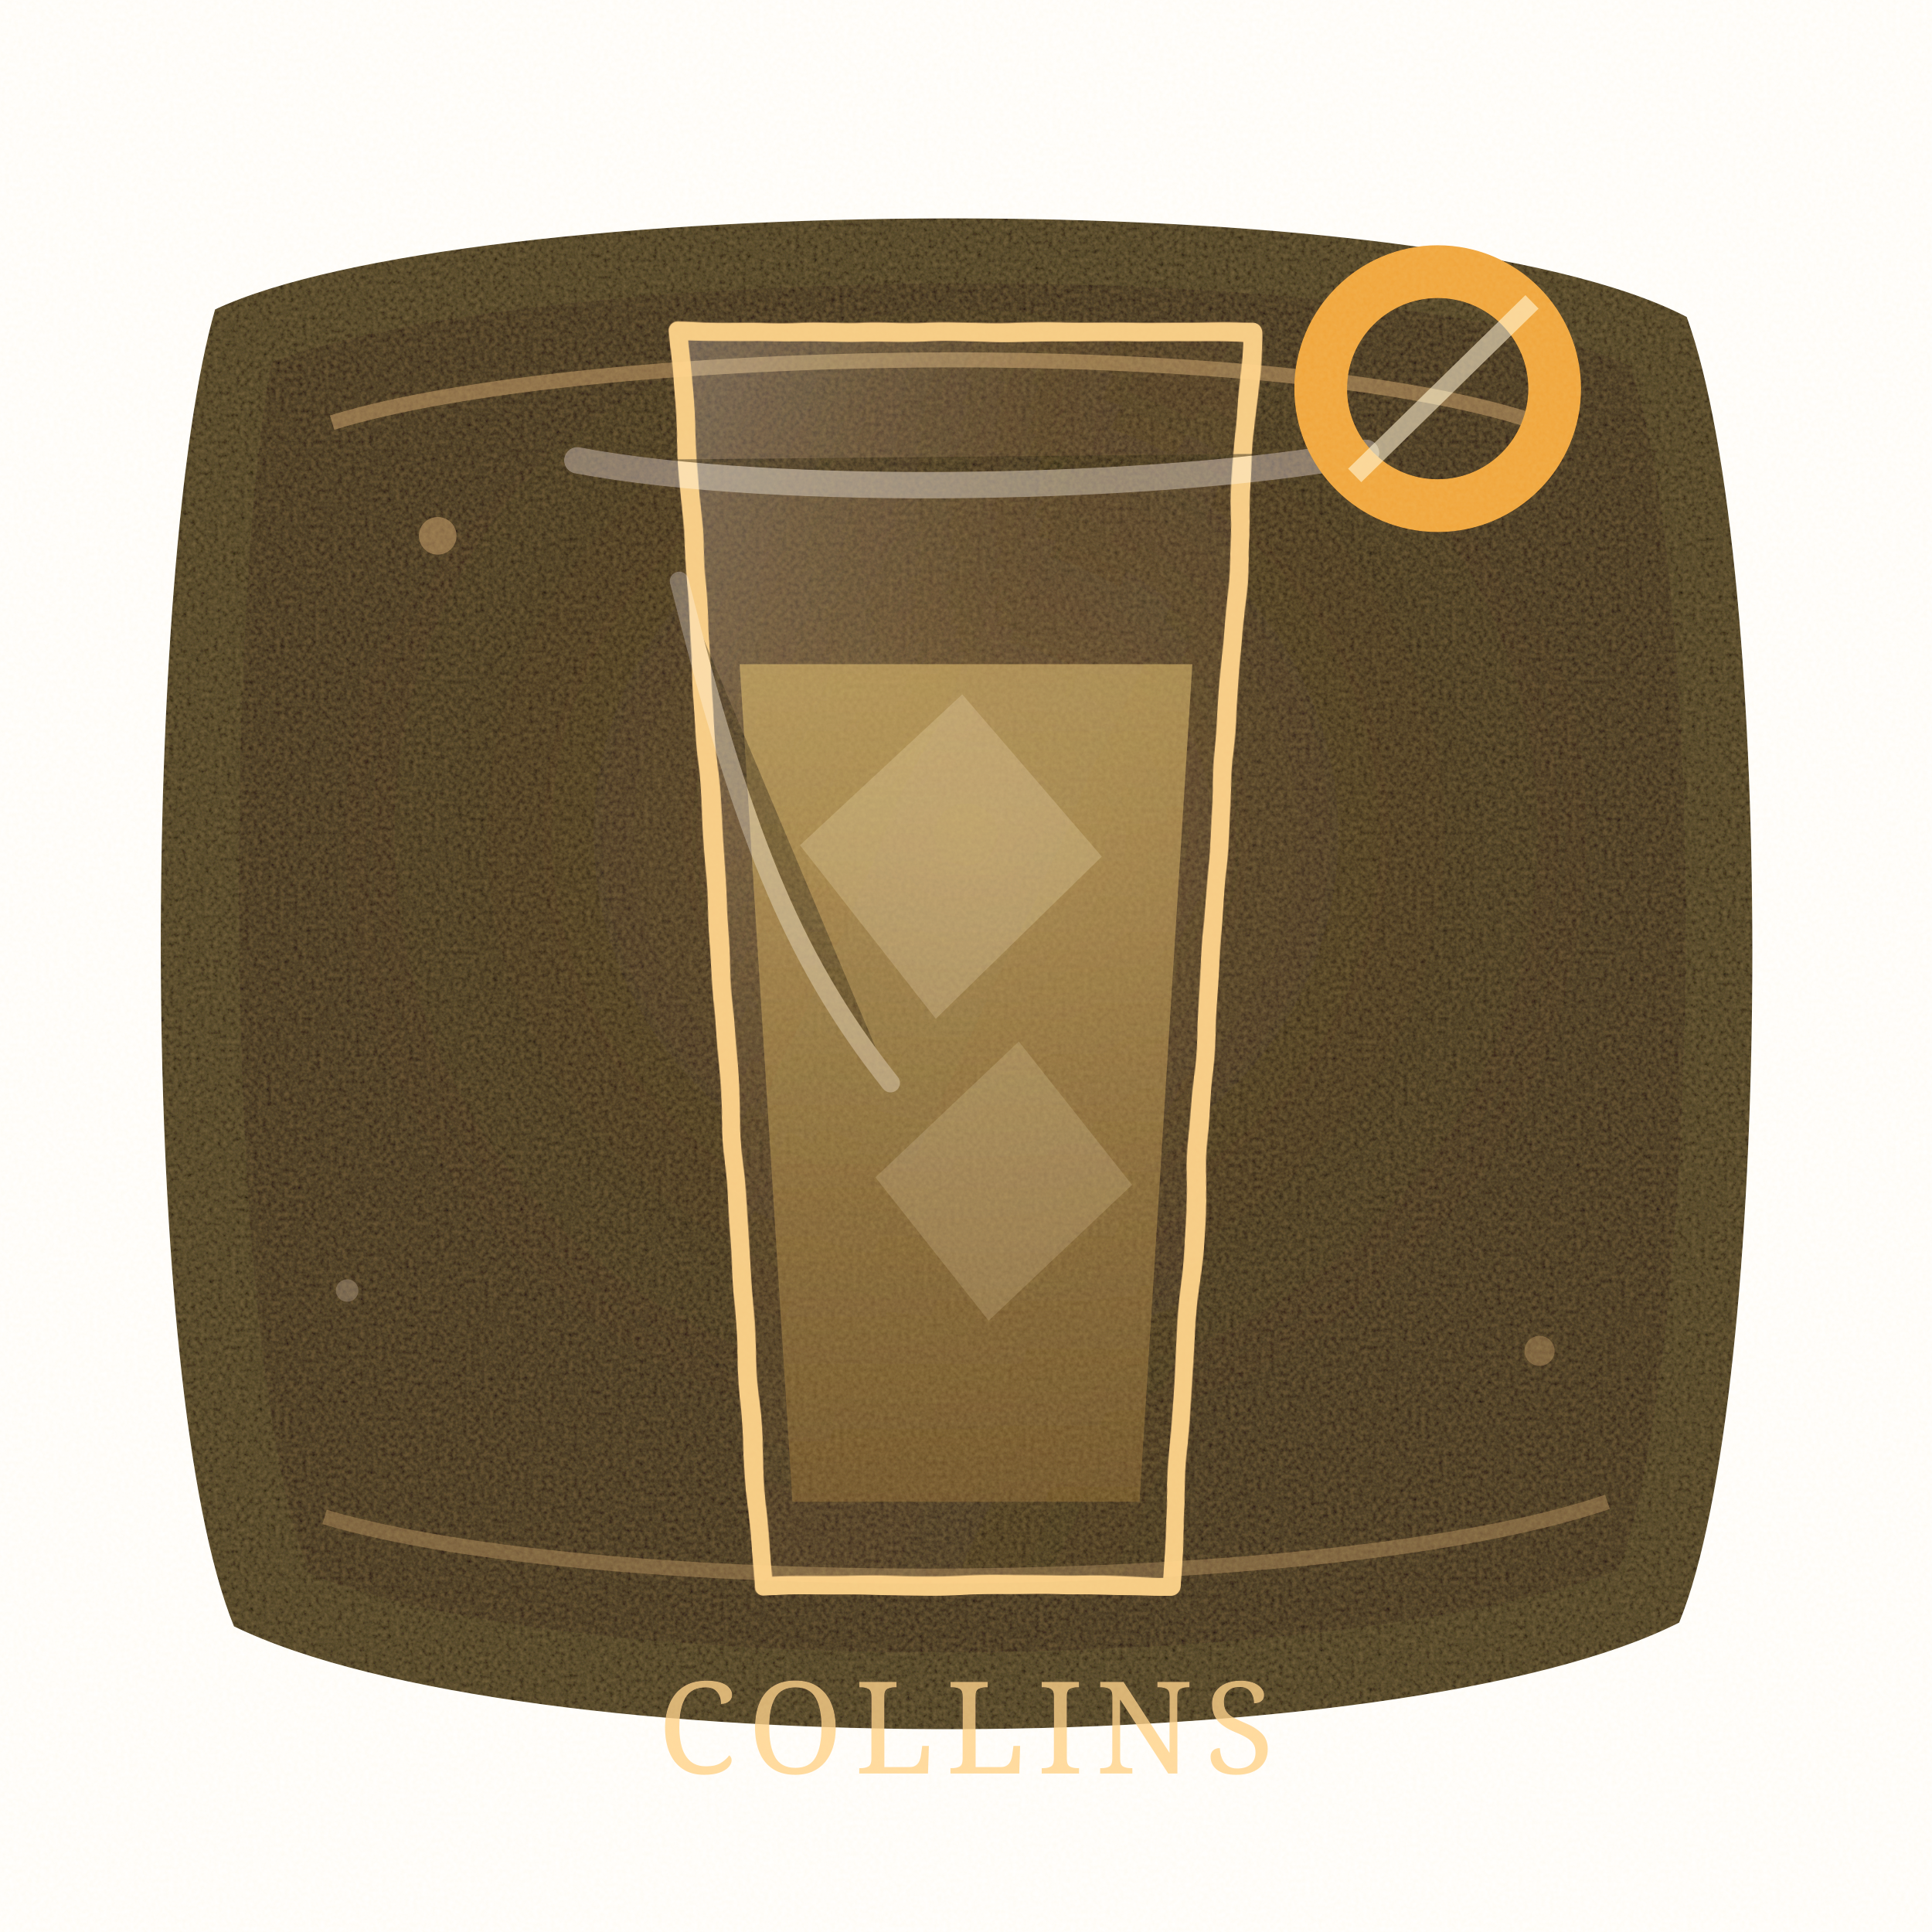
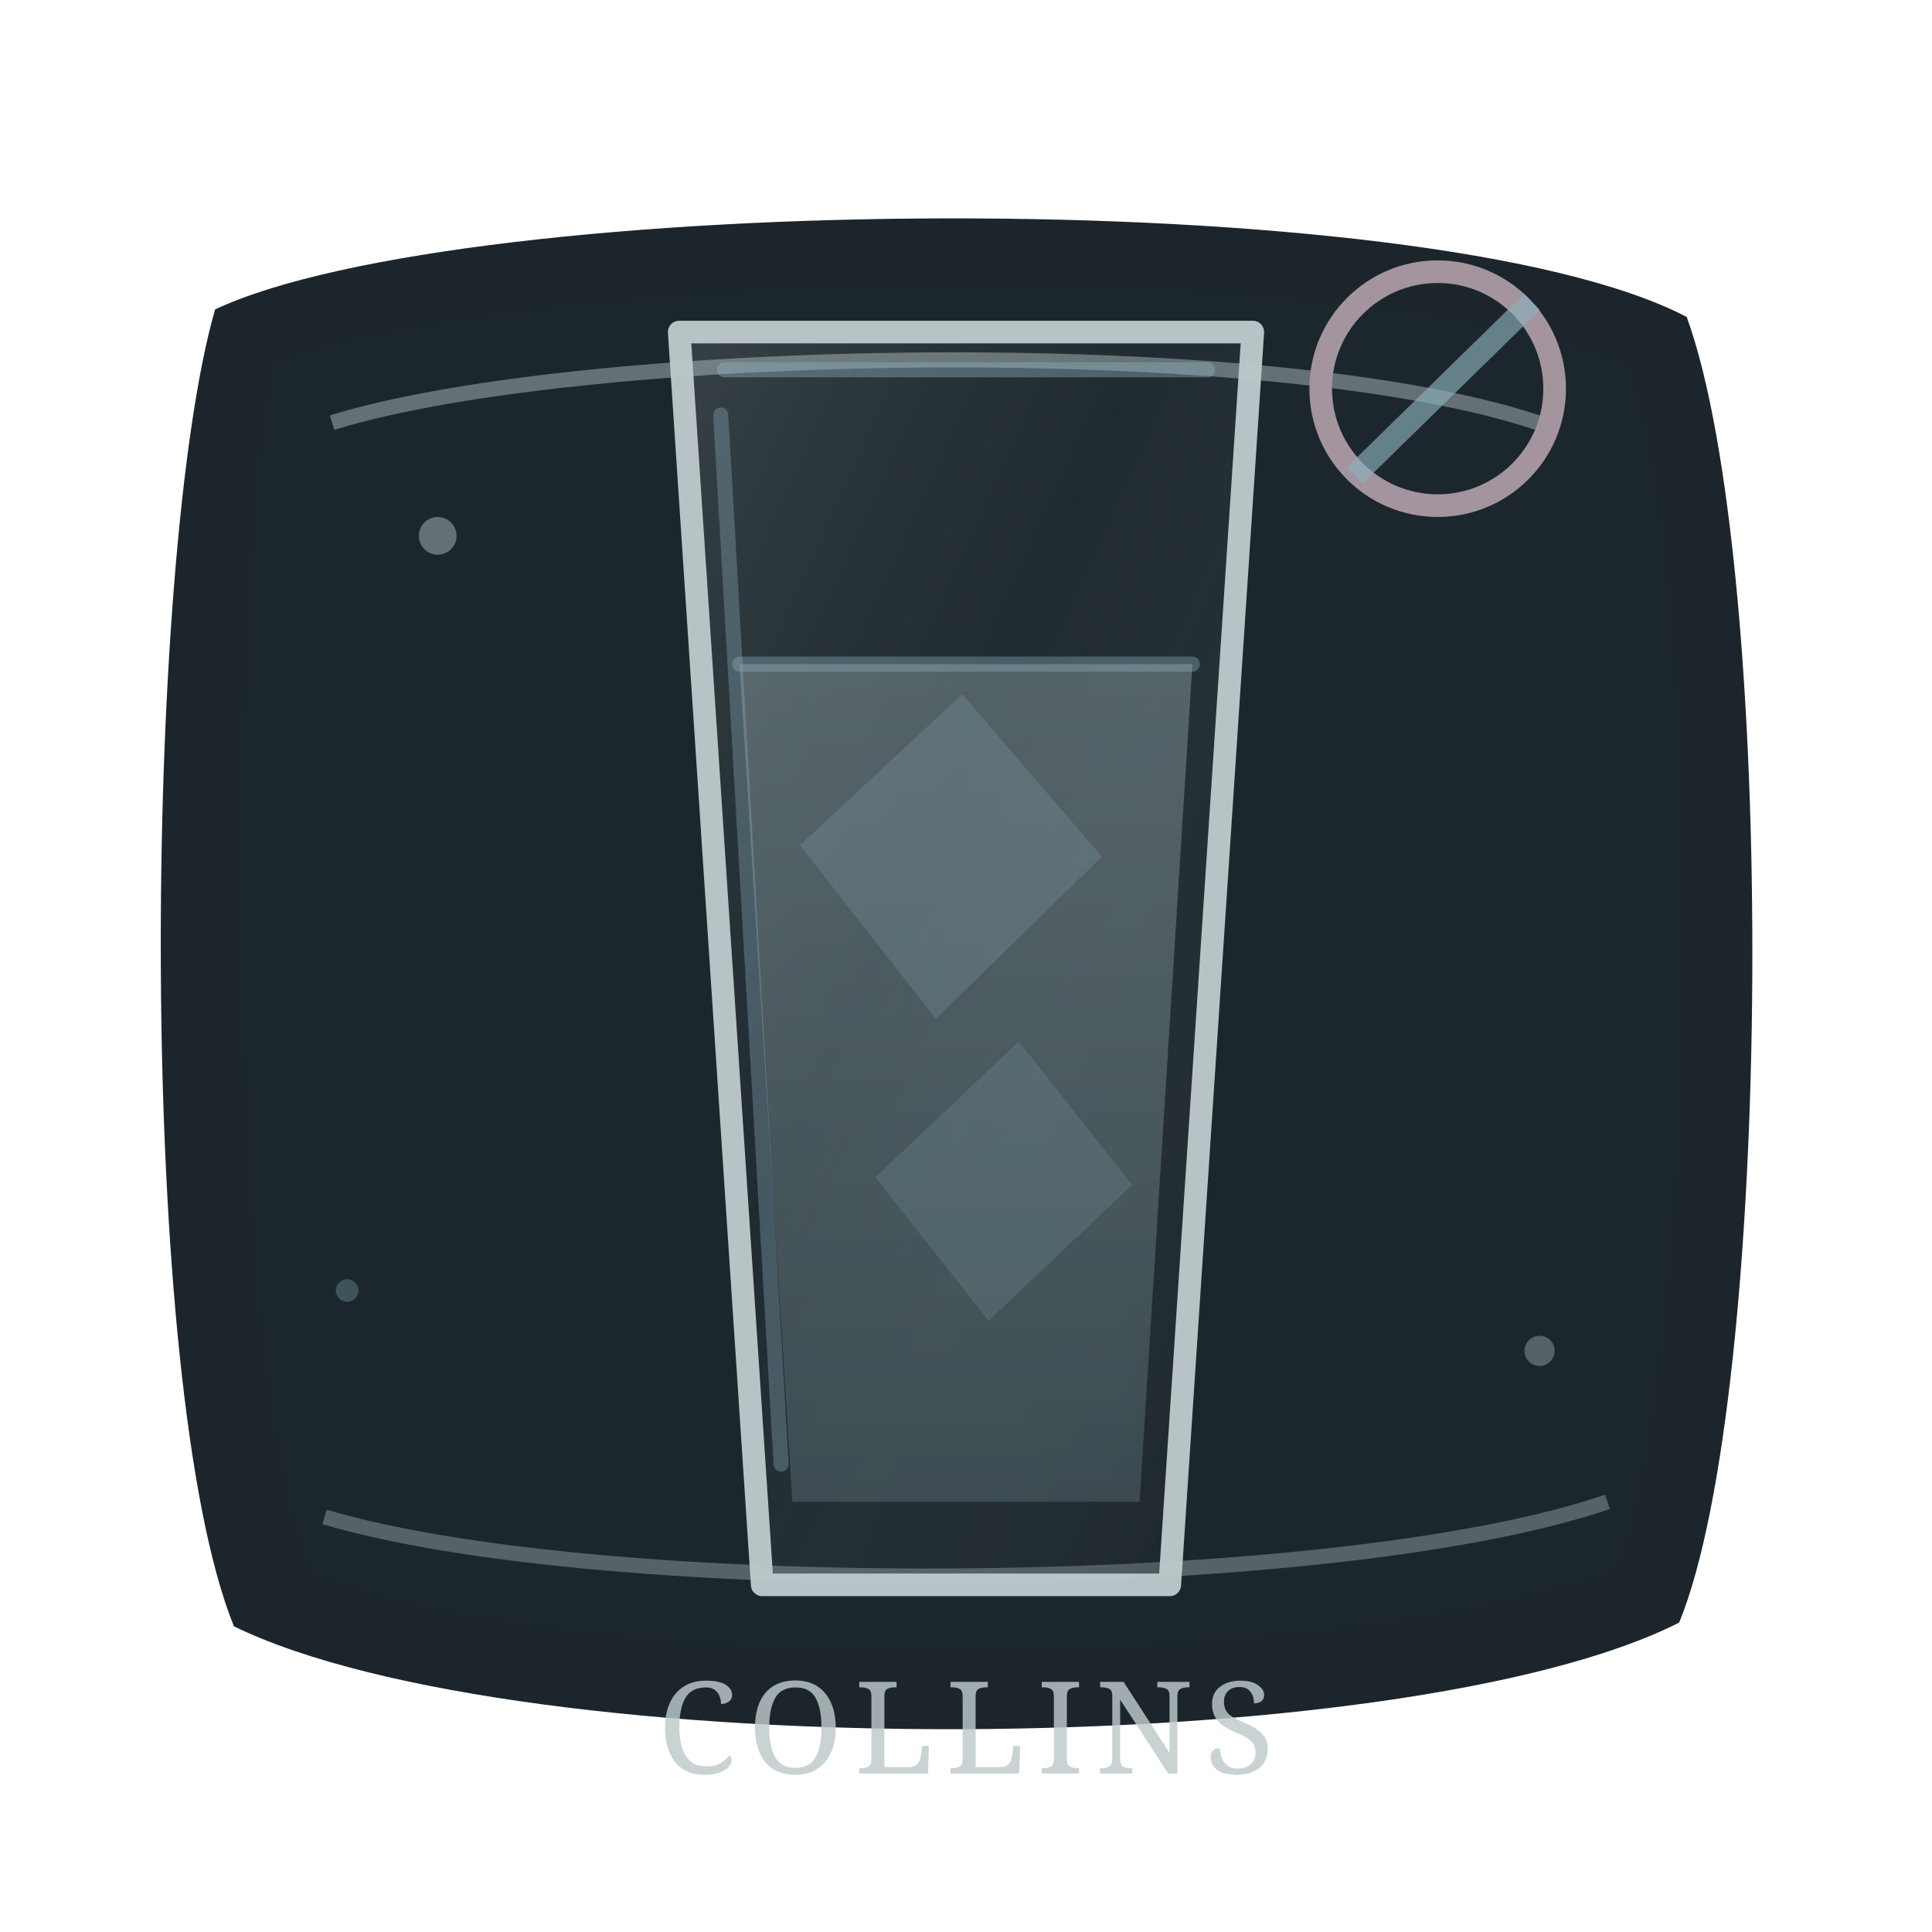
<svg xmlns="http://www.w3.org/2000/svg" viewBox="0 0 512 512" role="img" aria-label="Collins drink label">
  <defs>
-     <filter id="paper" x="-20%" y="-20%" width="140%" height="140%">
-       <feTurbulence type="fractalNoise" baseFrequency="0.85" numOctaves="4" seed="119" result="noise" />
-       <feColorMatrix in="noise" type="matrix" values="0 0 0 0 0.95 0 0 0 0 0.78 0 0 0 0 0.45 0 0 0 .16 0" />
-       <feBlend in="SourceGraphic" mode="soft-light" />
-     </filter>
-     <filter id="ink" x="-20%" y="-20%" width="140%" height="140%">
-       <feTurbulence type="fractalNoise" baseFrequency="0.035" numOctaves="2" seed="91" result="wobble" />
-       <feDisplacementMap in="SourceGraphic" in2="wobble" scale="2.1" />
-     </filter>
    <linearGradient id="glass" x1="0" x2="1" y1="0" y2="1">
-       <stop offset="0" stop-color="#fff7e8" stop-opacity=".34" />
-       <stop offset=".42" stop-color="#ffd28a" stop-opacity=".08" />
-       <stop offset="1" stop-color="#0c0705" stop-opacity=".2" />
+       <stop offset="0" stop-color="#e5e8e5" stop-opacity=".14" />
+       <stop offset=".42" stop-color="#bdc9ca" stop-opacity=".025" />
+       <stop offset="1" stop-color="#0b1118" stop-opacity=".2" />
    </linearGradient>
    <linearGradient id="liquid" x1="0" x2="0" y1="0" y2="1">
-       <stop offset="0" stop-color="#d6b36a" stop-opacity=".86" />
-       <stop offset="1" stop-color="#7a5a2b" stop-opacity=".96" />
+       <stop offset="0" stop-color="#a1b5b8" stop-opacity=".52" />
+       <stop offset="1" stop-color="#566b70" stop-opacity=".64" />
    </linearGradient>
-     <radialGradient id="glow" cx="50%" cy="42%" r="58%">
-       <stop offset="0" stop-color="#ffd28a" stop-opacity=".26" />
-       <stop offset="1" stop-color="#0c0705" stop-opacity="0" />
-     </radialGradient>
  </defs>
  <rect width="512" height="512" fill="none" />
-   <g filter="url(#paper)">
-     <path d="M57 82 C123 51 378 48 447 84 C471 150 470 369 445 430 C372 467 138 468 62 431 C36 367 38 148 57 82 Z" fill="#140905" opacity=".94" />
-     <path d="M72 96 C140 70 363 66 432 97 C453 160 451 354 429 416 C356 444 153 446 82 417 C58 356 60 158 72 96 Z" fill="#24130b" opacity=".62" />
-     <path d="M88 112 C156 91 346 88 413 114" stroke="#ffd28a" stroke-width="4" opacity=".45" fill="none" />
-     <path d="M86 402 C160 424 353 423 426 398" stroke="#ffd28a" stroke-width="4" opacity=".36" fill="none" />
-     <circle cx="116" cy="142" r="5" fill="#ffd28a" opacity=".45" />
-     <circle cx="408" cy="358" r="4" fill="#ffd28a" opacity=".36" />
-     <circle cx="92" cy="342" r="3" fill="#fff1cc" opacity=".32" />
-     <ellipse cx="256" cy="248" rx="174" ry="166" fill="url(#glow)" />
-     <path filter="url(#ink)" stroke="#ffd28a" stroke-width="5" stroke-linejoin="round" fill="url(#glass)" opacity=".96" d="M180 88 L332 88 L310 420 L202 420 Z" />
+   <g>
+     <path d="M57 82 C123 51 378 48 447 84 C471 150 470 369 445 430 C372 467 138 468 62 431 C36 367 38 148 57 82 Z" fill="#0e171e" opacity=".94" />
+     <path d="M72 96 C140 70 363 66 432 97 C453 160 451 354 429 416 C356 444 153 446 82 417 C58 356 60 158 72 96 Z" fill="#1c282f" opacity=".62" />
+     <path d="M88 112 C156 91 346 88 413 114" stroke="#bdc9ca" stroke-width="4" opacity=".45" fill="none" />
+     <path d="M86 402 C160 424 353 423 426 398" stroke="#bdc9ca" stroke-width="4" opacity=".36" fill="none" />
+     <circle cx="116" cy="142" r="5" fill="#bdc9ca" opacity=".45" />
+     <circle cx="408" cy="358" r="4" fill="#bdc9ca" opacity=".36" />
+     <circle cx="92" cy="342" r="3" fill="#8bafbc" opacity=".32" />
+     <path stroke="#bdc9ca" stroke-width="6" stroke-linejoin="round" fill="url(#glass)" opacity=".96" d="M180 88 L332 88 L310 420 L202 420 Z" />
    <path d="M196 176 L316 176 L302 398 L210 398 Z" fill="url(#liquid)" opacity=".76" />
-     <path d="M212 224 L255 184 L292 227 L248 270 Z" fill="#fff1cc" opacity=".22" />
-     <path d="M232 312 L270 276 L300 314 L262 350 Z" fill="#fff1cc" opacity=".18" />
-     <path d="M153 122 C206 132 308 130 362 120" stroke="#fff7e8" stroke-width="7" stroke-linecap="round" opacity=".42" />
-     <path d="M180 154 C196 218 209 253 236 287" stroke="#fff7e8" stroke-width="5" stroke-linecap="round" opacity=".35" />
-     <circle cx="381" cy="103" r="31" fill="none" stroke="#f0a43a" stroke-width="14" />
-     <path d="M359 126 L406 80" stroke="#fff1cc" stroke-width="5" opacity=".65" />
-     <text x="256" y="470" text-anchor="middle" fill="#ffd28a" opacity=".82" font-family="Georgia, serif" font-size="34" letter-spacing="3">COLLINS</text>
+     <path d="M196 176 L316 176" fill="none" stroke="#8bafbc" stroke-width="4" stroke-linecap="round" opacity=".38" />
+     <path d="M212 224 L255 184 L292 227 L248 270 Z" fill="#8bafbc" opacity=".22" />
+     <path d="M232 312 L270 276 L300 314 L262 350 Z" fill="#8bafbc" opacity=".18" />
+     <path d="M192 98 L320 98" stroke="#8bafbc" stroke-width="4" stroke-linecap="round" opacity=".42" />
+     <path d="M191 110 L207 388" stroke="#8bafbc" stroke-width="4" stroke-linecap="round" opacity=".35" />
+     <circle cx="381" cy="103" r="31" fill="none" stroke="#a3949e" stroke-width="6" />
+     <path d="M359 126 L406 80" stroke="#8bafbc" stroke-width="6" opacity=".65" />
+     <text x="256" y="470" text-anchor="middle" fill="#bdc9ca" opacity=".82" font-family="Georgia, serif" font-size="34" letter-spacing="3">COLLINS</text>
  </g>
</svg>
